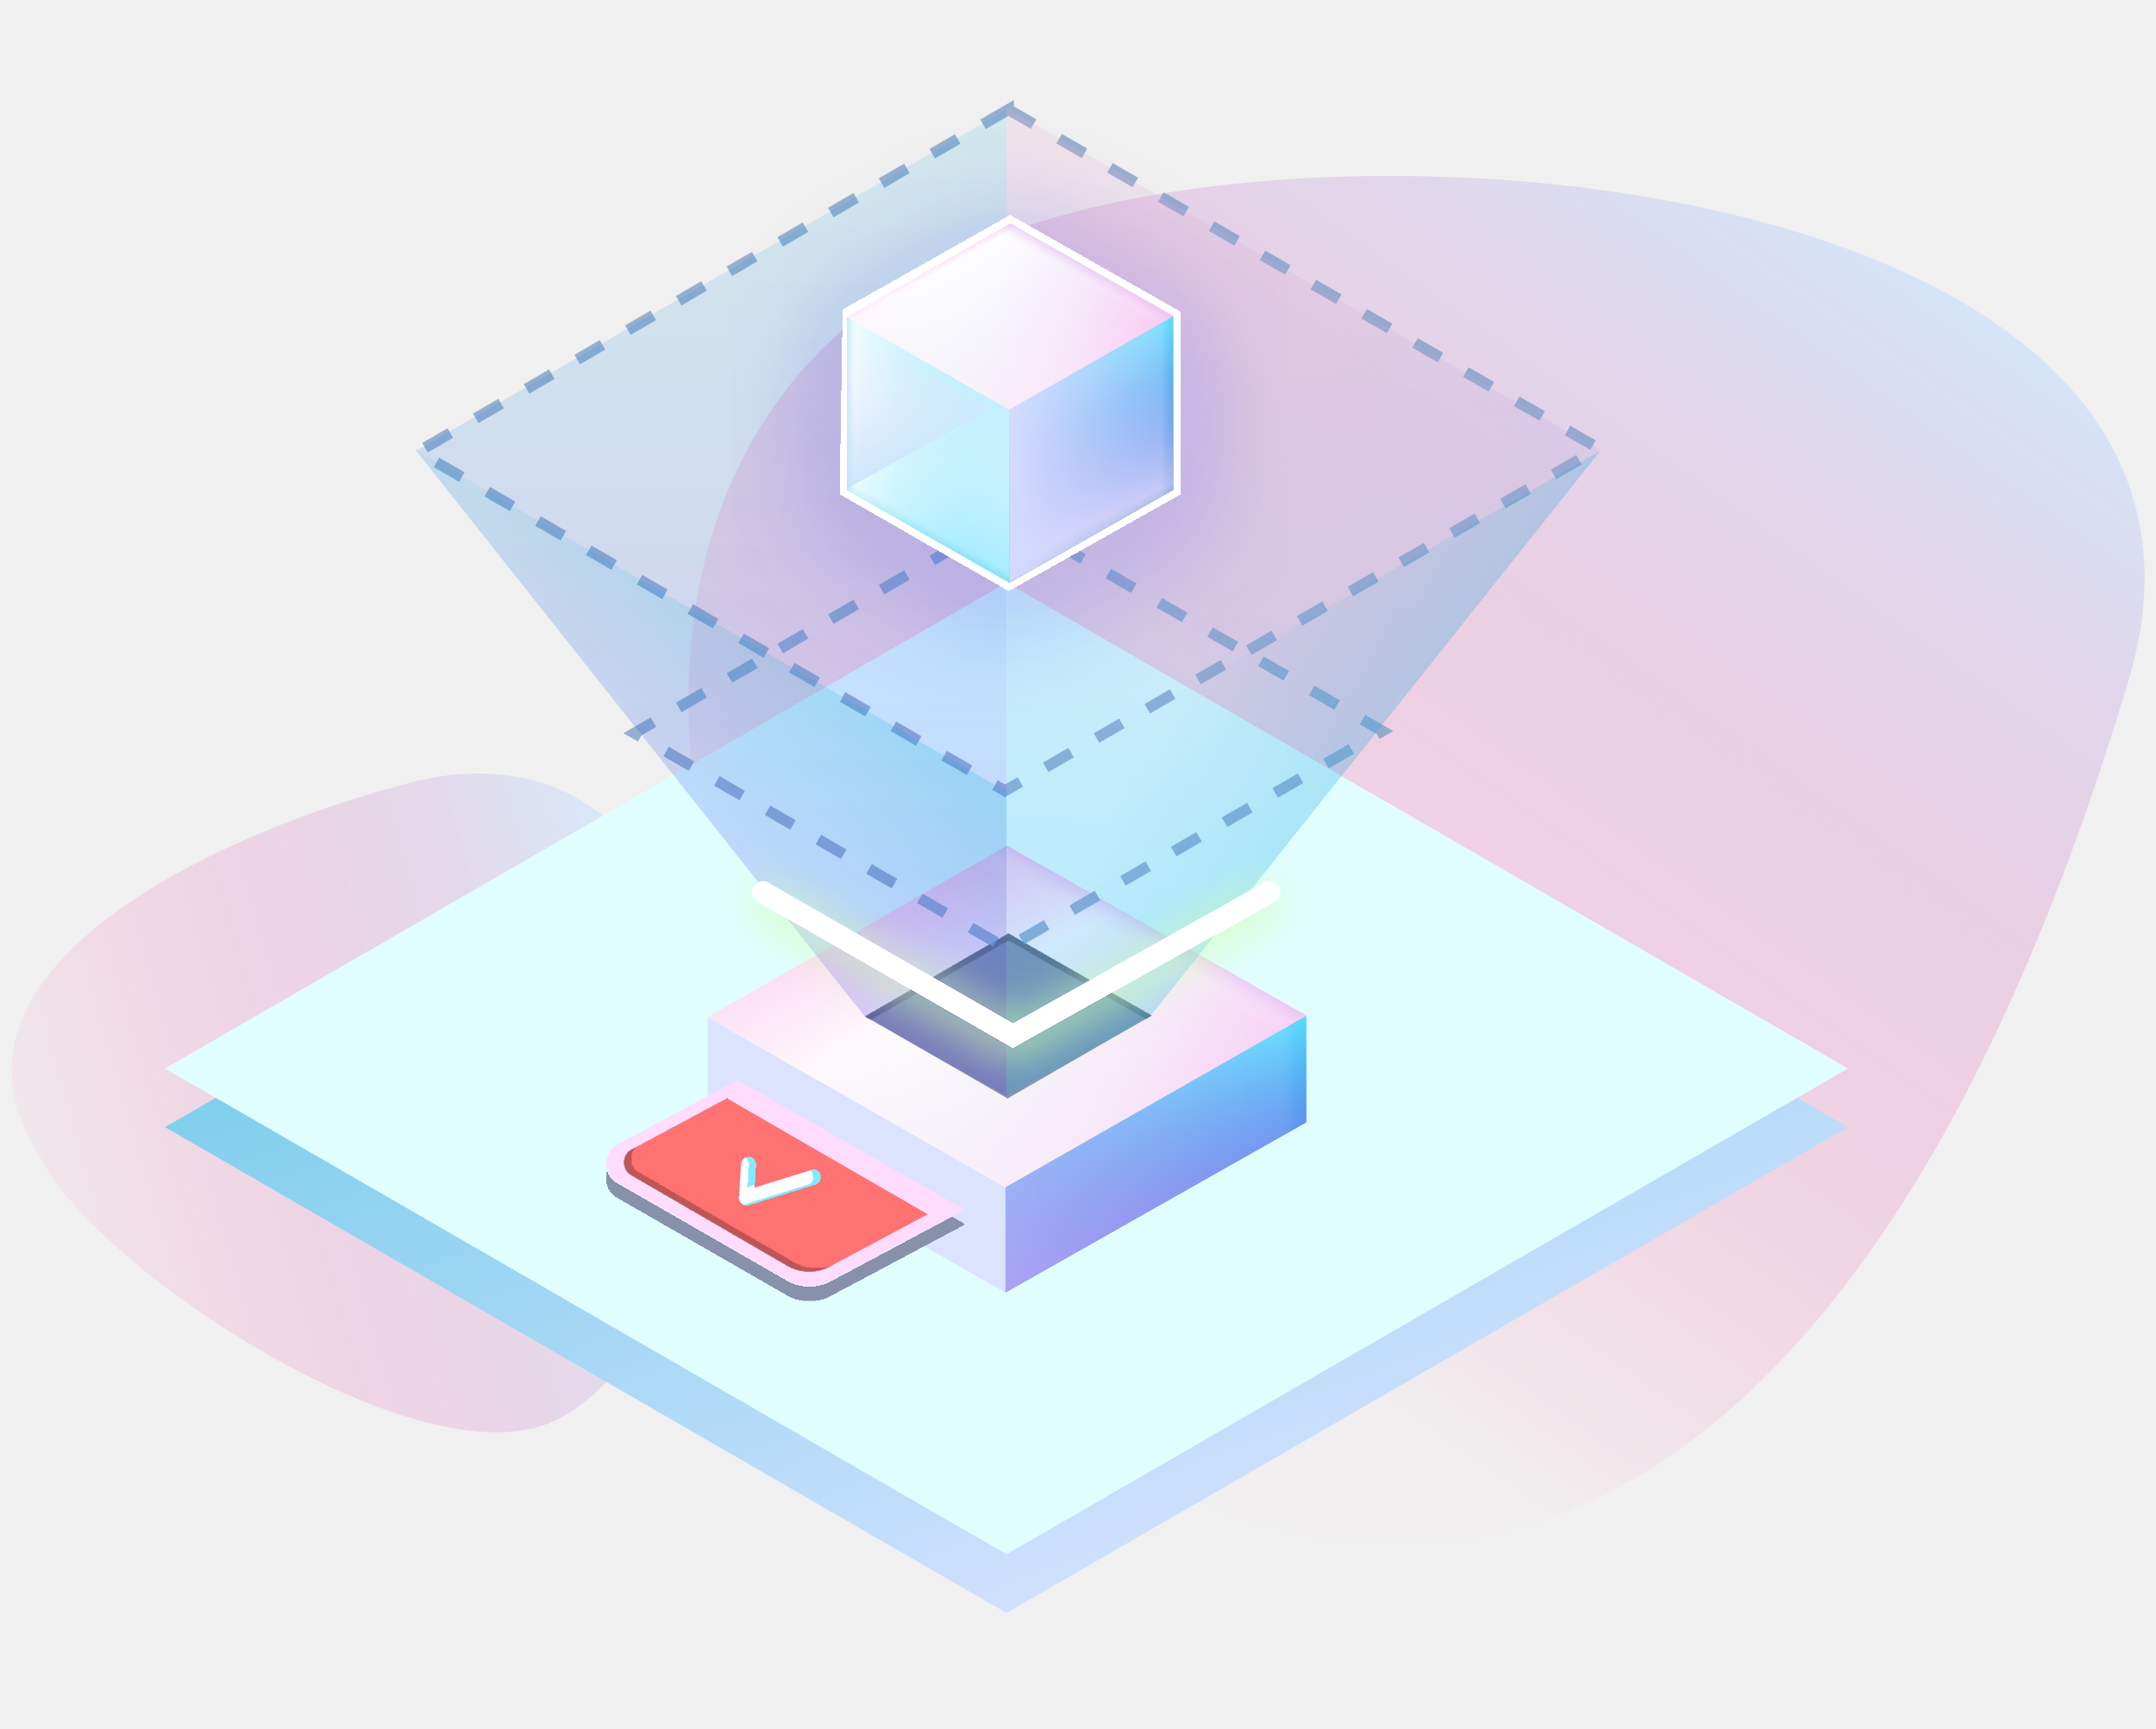
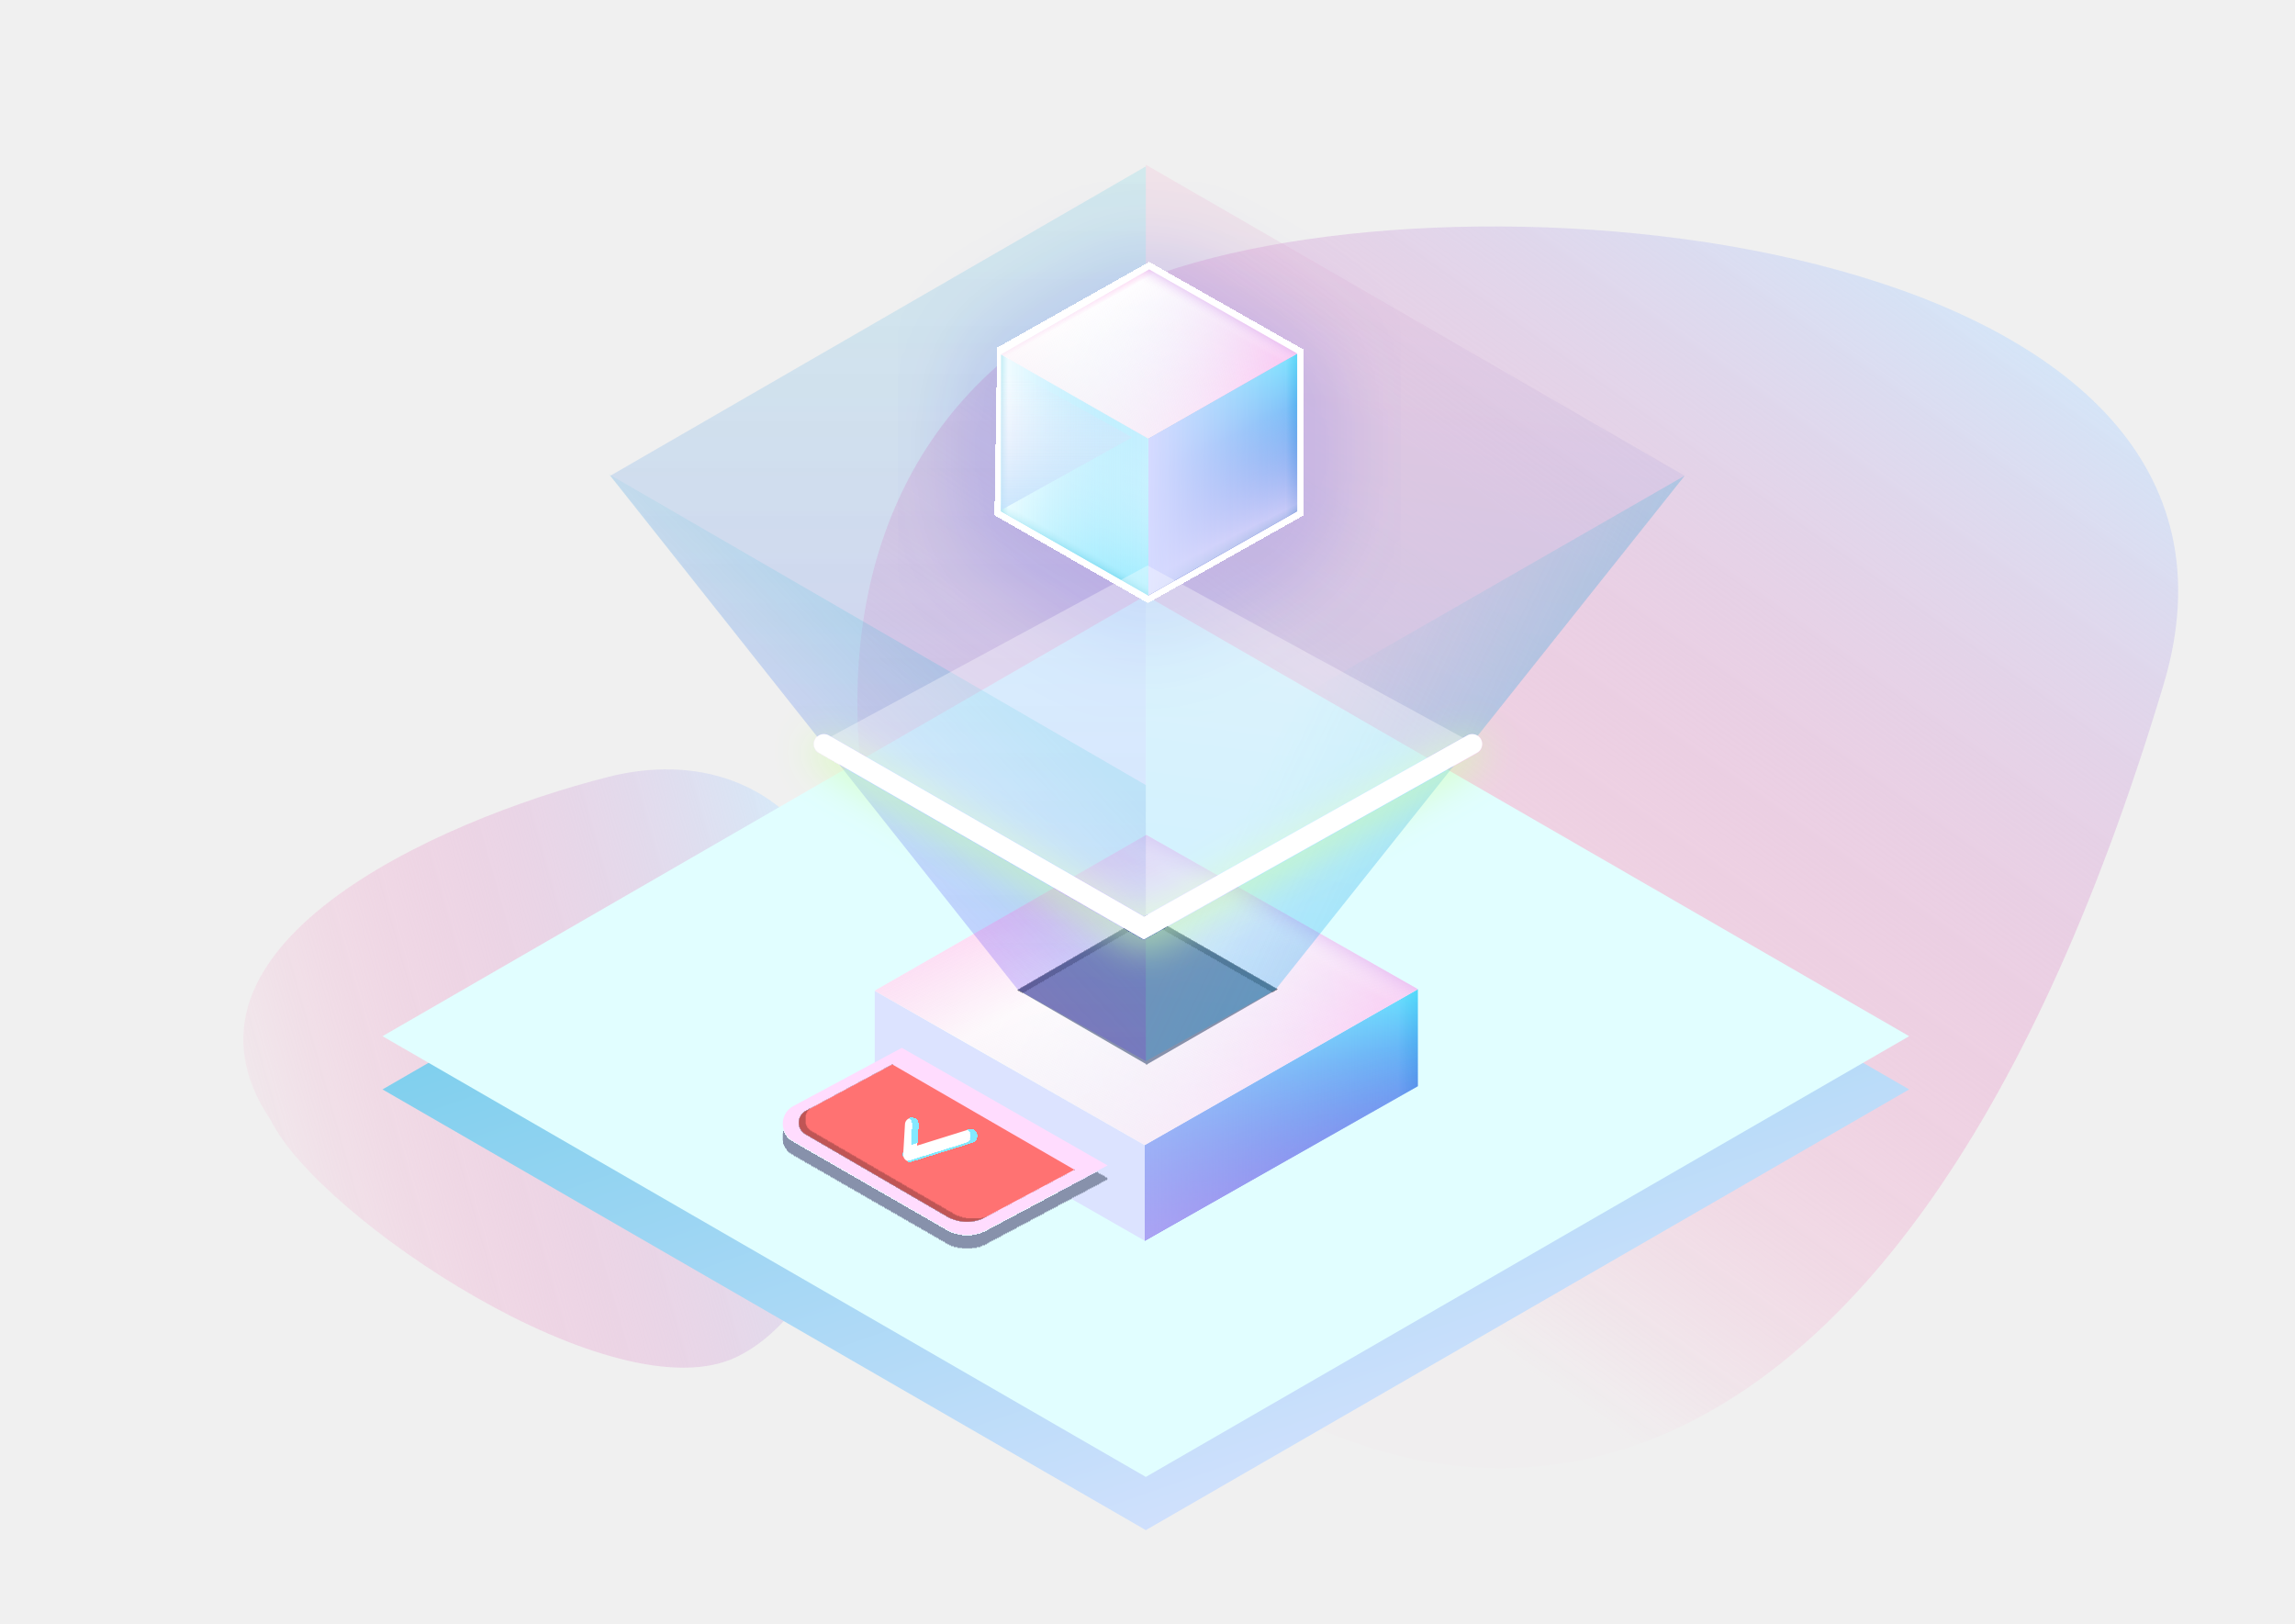
- <svg xmlns="http://www.w3.org/2000/svg" width="328" height="263" fill="none">
+ <svg xmlns="http://www.w3.org/2000/svg" width="328" height="232" fill="none">
  <g clip-path="url(#a)">
-     <path d="M0 0h328v263H0z" />
-     <path fill="url(#b)" d="M84.61 216.058c-20.469 10.061-70.225-23.316-78.23-39.566-19.575-28.871 27.507-50.207 56.649-57.562 13.913-3.512 29.275-.046 37.28 16.204 13.495 27.392 4.772 70.862-15.698 80.924Z" />
-     <path fill="url(#c)" d="M323.797 103.619c22.187-73.967-111.644-88.396-167.93-69.095C3.59 86.743 231.133 412.546 323.797 103.62Z" />
-     <path fill="url(#d)" d="m153.122 97.575-128.02 73.912 128.02 73.912 128.02-73.912-128.02-73.912Z" />
-     <path fill="#E1FEFF" d="m153.122 88.65-128.02 73.912 128.02 73.911 128.02-73.911-128.02-73.912Z" />
-     <path fill="url(#e)" d="M198.742 170.759v-16.247l-45.801 26.115v16.022l45.801-25.89Z" />
-     <path fill="url(#f)" fill-opacity=".53" d="M198.742 170.759v-16.247l-45.801 26.115v16.022l45.801-25.89Z" />
-     <path fill="url(#g)" fill-opacity=".62" d="M198.742 170.759v-16.247l-45.801 26.115v16.022l45.801-25.89Z" />
-     <path fill="#DCE3FF" d="M152.944 180.627v16.022l-45.28-25.858v-16.022l45.28 25.858Z" />
-     <path fill="url(#h)" d="m153.204 128.67-45.54 26.099 45.28 25.861 45.8-26.119-45.54-25.841Z" />
-     <path fill="url(#i)" d="m153.204 128.67-45.54 26.099 45.28 25.861 45.8-26.119-45.54-25.841Z" />
-     <path fill="url(#j)" d="m153.204 128.67-45.54 26.099 45.28 25.861 45.8-26.119-45.54-25.841Z" />
+     <path fill="url(#b)" d="M105.381 193.88c-17.444 8.583-59.845-19.892-66.667-33.755-16.681-24.631 23.441-42.832 48.275-49.107 11.857-2.996 24.947-.039 31.769 13.823 11.5 23.37 4.067 60.455-13.377 69.039Z" />
+     <path fill="url(#c)" d="M309.21 97.858c18.907-63.033-95.14-75.33-143.106-58.881-129.767 44.5 64.14 322.14 143.106 58.88Z" />
+     <path fill="url(#d)" d="M163.762 92.707 54.667 155.693l109.095 62.985 109.096-62.985-109.096-62.986Z" />
+     <path fill="#E1FEFF" d="M163.762 85.102 54.667 148.087l109.095 62.986 109.096-62.986-109.096-62.985Z" />
+     <path fill="url(#e)" d="M202.637 155.235v-13.861l-39.03 22.279v13.669l39.03-22.087Z" />
+     <path fill="url(#f)" fill-opacity=".53" d="M202.637 155.235v-13.861l-39.03 22.279v13.669l39.03-22.087Z" />
+     <path fill="url(#g)" fill-opacity=".62" d="M202.637 155.235v-13.861l-39.03 22.279v13.669l39.03-22.087Z" />
+     <path fill="#DCE3FF" d="M163.607 163.653v13.669l-38.587-22.061v-13.668l38.587 22.06Z" />
+     <path fill="url(#h)" d="m163.828 119.328-38.808 22.265 38.587 22.062 39.03-22.282-38.809-22.045Z" />
+     <path fill="url(#i)" d="m163.828 119.328-38.808 22.265 38.587 22.062 39.03-22.282-38.809-22.045Z" />
+     <path fill="url(#j)" d="m163.828 119.328-38.808 22.265 38.587 22.062 39.03-22.282-38.809-22.045Z" />
    <g filter="url(#k)">
-       <path fill="#FFDCFE" d="m112.205 164.331-18.193 9.753c-2.315 1.241-2.363 4.543-.086 5.851l25.873 14.869a6.695 6.695 0 0 0 6.481.105l20.433-10.876-34.508-19.702Z" />
+       <path fill="#FFDCFE" d="m128.889 149.751-15.51 8.323c-1.971 1.058-2.012 3.87-.073 4.985l22.052 12.687a5.706 5.706 0 0 0 5.527.09l17.411-9.277-29.407-16.808Z" />
    </g>
    <g filter="url(#l)">
-       <path fill="#FF7272" d="m110.623 167.117-14.496 7.777c-1.539.826-1.576 3.019-.065 3.896l23.701 13.76a6.694 6.694 0 0 0 6.51.117l14.863-7.924-30.513-17.626Z" />
+       <path fill="#FF7272" d="m127.539 152.128-12.357 6.637c-1.31.704-1.341 2.571-.055 3.319l20.199 11.739a5.705 5.705 0 0 0 5.552.101l12.664-6.759-26.003-15.037Z" />
    </g>
    <g filter="url(#m)">
-       <path stroke="#fff" stroke-linecap="round" stroke-linejoin="round" stroke-width="2.231" d="m113.844 177.178-.296 5.08 10.137-3.161" />
+       <path stroke="#fff" stroke-linecap="round" stroke-linejoin="round" stroke-width="1.901" d="m130.288 160.711-.253 4.334 8.639-2.697" />
    </g>
    <g filter="url(#n)">
-       <path fill="#8791AB" d="m153.407 142.043-21.755 12.594 21.631 12.48 21.88-12.604-21.756-12.47Z" />
-     </g>
-     <path stroke="#7F9FC8" stroke-dasharray="4.46 4.46" stroke-width="1.673" d="M153.407 16.672 63.597 68.73l89.297 51.583 90.323-52.096-89.81-51.544Z" opacity=".8" />
-     <path stroke="#7F9FC8" stroke-dasharray="4.46 4.46" stroke-width="1.673" d="m153.406 78.522-56.898 33.025 56.573 32.725 57.223-33.05-56.898-32.7Z" opacity=".8" />
-     <path fill="url(#o)" d="M153.125 166.745V16.412l90.367 52.157-68.612 86.183-21.755 11.993Z" opacity=".2" />
-     <path fill="url(#p)" d="M153.122 166.745V16.691l-89.81 51.878 68.334 86.183 21.476 11.993Z" opacity=".2" />
-     <path fill="url(#q)" d="M153.125 166.745v-46.299l90.367-51.877-68.612 86.183-21.755 11.993Z" opacity=".2" />
-     <path fill="url(#r)" d="M153.124 166.745v-46.299L63.035 68.29l68.612 86.462 21.477 11.993Z" opacity=".2" />
+       <path fill="#8791AB" d="m164 130.736-18.539 10.745 18.433 10.647 18.645-10.753L164 130.736Z" />
+     </g>
+     <path fill="url(#o)" d="M163.762 151.652V23.542l77.009 44.446-58.47 73.444-18.539 10.22Z" opacity=".2" />
+     <path fill="url(#p)" d="M163.762 151.652V23.78L87.229 67.989l58.232 73.443 18.301 10.22Z" opacity=".2" />
+     <path fill="url(#q)" d="M163.762 151.652v-39.455l77.009-44.209-58.47 73.444-18.539 10.22Z" opacity=".2" />
+     <path fill="url(#r)" d="M163.762 151.652v-39.455l-76.77-44.446 58.469 73.681 18.301 10.22Z" opacity=".2" />
    <g filter="url(#s)">
-       <path stroke="#fff" stroke-linecap="round" stroke-width="3.347" d="m116.068 135.728 38.025 21.845 39.018-21.846" />
+       <path stroke="#fff" stroke-linecap="round" stroke-width="2.852" d="m117.75 106.334 45.733 26.302 46.927-26.303" />
    </g>
    <g filter="url(#t)">
-       <path stroke="#fff" stroke-linecap="round" stroke-width="2.231" d="m128.859 74.556.432-26.815 24.392-13.758 24.823 14.094v26.48L153.467 88.65l-24.608-14.094Z" shape-rendering="crispEdges" />
-     </g>
-     <path fill="url(#u)" d="M178.504 74.522V48.085l-24.965 14.25V88.65l24.965-14.128Z" />
-     <path fill="url(#v)" d="M178.504 74.522V48.085l-24.965 14.25V88.65l24.965-14.128Z" />
-     <path fill="url(#w)" d="M178.504 74.522V48.085l-24.965 14.25V88.65l24.965-14.128Z" />
-     <path fill="url(#x)" d="M153.541 62.336V88.65l-24.682-14.11V48.225l24.682 14.11Z" />
-     <path fill="url(#y)" d="M153.541 62.336V88.65l-24.682-14.11V48.225l24.682 14.11Z" />
-     <path fill="url(#z)" d="M153.541 62.336V88.65l-24.682-14.11V48.225l24.682 14.11Z" />
-     <path fill="url(#A)" d="m150.846 62.121-21.987 12.212V49.909l21.987 12.212Z" opacity=".78" />
-     <path fill="url(#B)" d="m153.683 33.983-24.824 14.242 24.682 14.112 24.965-14.252-24.823-14.102Z" />
-     <path fill="url(#C)" d="m153.683 33.983-24.824 14.242 24.682 14.112 24.965-14.252-24.823-14.102Z" />
-     <path fill="url(#D)" d="m153.683 33.983-24.824 14.242 24.682 14.112 24.965-14.252-24.823-14.102Z" />
+       <path stroke="#fff" stroke-linecap="round" stroke-width="1.901" d="m143.084 73.091.368-22.851 20.786-11.724 21.153 12.01v22.565l-21.337 12.01-20.97-12.01Z" shape-rendering="crispEdges" />
+     </g>
+     <path fill="url(#u)" d="M185.391 73.062v-22.53l-21.274 12.145V85.1l21.274-12.039Z" />
+     <path fill="url(#v)" d="M185.391 73.062v-22.53l-21.274 12.145V85.1l21.274-12.039Z" />
+     <path fill="url(#w)" d="M185.391 73.062v-22.53l-21.274 12.145V85.1l21.274-12.039Z" />
+     <path fill="url(#x)" d="M164.117 62.677V85.1l-21.033-12.024V50.652l21.033 12.025Z" />
+     <path fill="url(#y)" d="M164.117 62.677V85.1l-21.033-12.024V50.652l21.033 12.025Z" />
+     <path fill="url(#z)" d="M164.117 62.677V85.1l-21.033-12.024V50.652l21.033 12.025Z" />
+     <path fill="url(#A)" d="m161.82 62.494-18.736 10.407V52.088l18.736 10.406Z" opacity=".78" />
+     <path fill="url(#B)" d="m164.238 38.516-21.154 12.136 21.033 12.026 21.274-12.145-21.153-12.017Z" />
+     <path fill="url(#C)" d="m164.238 38.516-21.154 12.136 21.033 12.026 21.274-12.145-21.153-12.017Z" />
+     <path fill="url(#D)" d="m164.238 38.516-21.154 12.136 21.033 12.026 21.274-12.145-21.153-12.017Z" />
+     <path fill="#fff" d="m164 80.823 46.586 25.432L164 133.351l-47.061-27.096L164 80.823Z" opacity=".34" />
  </g>
  <defs>
-     <linearGradient id="b" x1="107.195" x2="-3.667" y1="149.112" y2="180.648" gradientUnits="userSpaceOnUse">
+     <linearGradient id="b" x1="124.626" x2="30.137" y1="136.766" y2="163.616" gradientUnits="userSpaceOnUse">
      <stop stop-color="#CEEFFF" />
      <stop offset=".026" stop-color="#CFECFD" stop-opacity=".83" />
      <stop offset="1" stop-color="#FD71AF" stop-opacity=".01" />
    </linearGradient>
-     <linearGradient id="c" x1="321.872" x2="201.346" y1="37.846" y2="207.972" gradientUnits="userSpaceOnUse">
+     <linearGradient id="c" x1="307.57" x2="204.86" y1="41.807" y2="186.785" gradientUnits="userSpaceOnUse">
      <stop offset=".026" stop-color="#CFECFD" stop-opacity=".99" />
      <stop offset=".226" stop-color="#D9D3ED" stop-opacity=".788" />
      <stop offset="1" stop-color="#FD71AF" stop-opacity=".01" />
    </linearGradient>
-     <linearGradient id="d" x1="79.709" x2="183.831" y1="-43.554" y2="253.416" gradientUnits="userSpaceOnUse">
+     <linearGradient id="d" x1="101.201" x2="189.932" y1="-27.559" y2="225.511" gradientUnits="userSpaceOnUse">
      <stop stop-color="#00B4D5" />
      <stop offset="1" stop-color="#DCE3FF" />
    </linearGradient>
-     <linearGradient id="e" x1="198.742" x2="203.74" y1="154.658" y2="191.278" gradientUnits="userSpaceOnUse">
+     <linearGradient id="e" x1="202.637" x2="206.905" y1="141.498" y2="172.739" gradientUnits="userSpaceOnUse">
      <stop offset=".002" stop-color="#44DCFE" />
      <stop offset="1" stop-color="#3500D5" />
    </linearGradient>
-     <linearGradient id="f" x1="186.411" x2="177.992" y1="197.703" y2="168.885" gradientUnits="userSpaceOnUse">
+     <linearGradient id="f" x1="192.129" x2="184.939" y1="178.221" y2="153.64" gradientUnits="userSpaceOnUse">
      <stop stop-color="#077393" stop-opacity=".86" />
      <stop offset=".228" stop-color="#fff" stop-opacity=".6" />
      <stop offset="1" stop-color="#8CE0F0" stop-opacity="0" />
    </linearGradient>
-     <linearGradient id="g" x1="206.549" x2="152.941" y1="154.949" y2="154.949" gradientUnits="userSpaceOnUse">
+     <linearGradient id="g" x1="209.289" x2="163.607" y1="141.747" y2="141.747" gradientUnits="userSpaceOnUse">
      <stop stop-color="#0081A7" stop-opacity="0" />
      <stop offset=".209" stop-color="#EAEDFF" stop-opacity=".38" />
      <stop offset="1" stop-color="#D5DAFF" />
    </linearGradient>
-     <linearGradient id="h" x1="107.664" x2="197.337" y1="154.65" y2="143.416" gradientUnits="userSpaceOnUse">
+     <linearGradient id="h" x1="125.02" x2="201.44" y1="141.492" y2="131.929" gradientUnits="userSpaceOnUse">
      <stop offset=".198" stop-color="#F2FDFF" />
      <stop offset="1" stop-color="#FFBFF1" />
    </linearGradient>
-     <linearGradient id="i" x1="129.332" x2="156.855" y1="134.549" y2="188.864" gradientUnits="userSpaceOnUse">
+     <linearGradient id="i" x1="143.485" x2="166.981" y1="124.343" y2="170.659" gradientUnits="userSpaceOnUse">
      <stop stop-color="#FEAFE7" stop-opacity=".76" />
      <stop offset=".362" stop-color="#fff" stop-opacity=".917" />
      <stop offset="1" stop-color="#E2F7FB" stop-opacity="0" />
    </linearGradient>
-     <linearGradient id="j" x1="180.528" x2="132.206" y1="138.702" y2="225.353" gradientUnits="userSpaceOnUse">
+     <linearGradient id="j" x1="187.113" x2="145.865" y1="127.886" y2="201.771" gradientUnits="userSpaceOnUse">
      <stop stop-color="#BB66E1" />
      <stop offset=".094" stop-color="#fff" stop-opacity="0" />
      <stop offset=".969" stop-color="#F8DBEC" />
    </linearGradient>
-     <linearGradient id="o" x1="198.309" x2="179.343" y1="16.412" y2="160.33" gradientUnits="userSpaceOnUse">
+     <linearGradient id="o" x1="202.267" x2="186.104" y1="23.542" y2="146.185" gradientUnits="userSpaceOnUse">
      <stop stop-color="#FFAACA" />
      <stop offset="1" stop-color="#00A1FF" />
    </linearGradient>
-     <linearGradient id="p" x1="108.217" x2="108.217" y1="16.691" y2="166.745" gradientUnits="userSpaceOnUse">
+     <linearGradient id="p" x1="125.496" x2="125.496" y1="23.78" y2="151.652" gradientUnits="userSpaceOnUse">
      <stop stop-color="#00B4D5" stop-opacity=".63" />
      <stop offset="1" stop-color="#5707FF" />
    </linearGradient>
-     <linearGradient id="q" x1="210.023" x2="168.465" y1="145.548" y2="125.745" gradientUnits="userSpaceOnUse">
+     <linearGradient id="q" x1="212.249" x2="176.835" y1="133.589" y2="116.713" gradientUnits="userSpaceOnUse">
      <stop stop-color="#00B4D5" />
      <stop offset="1" stop-color="#00B4D5" stop-opacity="0" />
    </linearGradient>
-     <linearGradient id="r" x1="155.634" x2="126.348" y1="127.14" y2="154.473" gradientUnits="userSpaceOnUse">
+     <linearGradient id="r" x1="165.901" x2="140.945" y1="117.901" y2="141.194" gradientUnits="userSpaceOnUse">
      <stop stop-color="#00B4D5" />
      <stop offset="1" stop-color="#00B4D5" stop-opacity="0" />
    </linearGradient>
-     <linearGradient id="u" x1="178.504" x2="186.686" y1="48.225" y2="82.164" gradientUnits="userSpaceOnUse">
+     <linearGradient id="u" x1="185.391" x2="192.363" y1="50.652" y2="79.574" gradientUnits="userSpaceOnUse">
      <stop offset=".002" stop-color="#44DCFE" />
      <stop offset="1" stop-color="#3500D5" />
    </linearGradient>
-     <linearGradient id="v" x1="167.582" x2="158.794" y1="83.737" y2="66.258" gradientUnits="userSpaceOnUse">
+     <linearGradient id="v" x1="176.084" x2="168.595" y1="80.915" y2="66.019" gradientUnits="userSpaceOnUse">
      <stop stop-color="#077393" stop-opacity=".86" />
      <stop offset=".228" stop-color="#fff" stop-opacity=".6" />
      <stop offset="1" stop-color="#8CE0F0" stop-opacity="0" />
    </linearGradient>
-     <linearGradient id="w" x1="182.759" x2="153.539" y1="48.506" y2="48.506" gradientUnits="userSpaceOnUse">
+     <linearGradient id="w" x1="189.018" x2="164.117" y1="50.891" y2="50.891" gradientUnits="userSpaceOnUse">
      <stop stop-color="#0081A7" stop-opacity="0" />
      <stop offset=".209" stop-color="#EAEDFF" stop-opacity=".38" />
      <stop offset="1" stop-color="#D5DAFF" />
    </linearGradient>
-     <linearGradient id="x" x1="128.859" x2="126.654" y1="49.769" y2="89.144" gradientUnits="userSpaceOnUse">
+     <linearGradient id="x" x1="143.084" x2="141.205" y1="51.968" y2="85.522" gradientUnits="userSpaceOnUse">
      <stop offset=".002" stop-color="#fff" />
      <stop offset="1" stop-color="#5DE5FE" />
    </linearGradient>
-     <linearGradient id="y" x1="143.753" x2="154.644" y1="84.159" y2="65.11" gradientUnits="userSpaceOnUse">
+     <linearGradient id="y" x1="155.776" x2="165.057" y1="81.274" y2="65.041" gradientUnits="userSpaceOnUse">
      <stop stop-color="#57CEE4" />
      <stop offset=".109" stop-color="#fff" stop-opacity=".519" />
      <stop offset="1" stop-color="#DEF7FF" />
    </linearGradient>
-     <linearGradient id="z" x1="127.725" x2="154.534" y1="69.42" y2="69.42" gradientUnits="userSpaceOnUse">
+     <linearGradient id="z" x1="142.117" x2="164.963" y1="68.714" y2="68.714" gradientUnits="userSpaceOnUse">
      <stop stop-color="#7BD4E6" />
      <stop offset=".088" stop-color="#fff" stop-opacity=".51" />
      <stop offset="1" stop-color="#32C8FC" stop-opacity=".13" />
    </linearGradient>
-     <linearGradient id="A" x1="139.852" x2="139.852" y1="49.909" y2="74.333" gradientUnits="userSpaceOnUse">
+     <linearGradient id="A" x1="152.452" x2="152.452" y1="52.088" y2="72.901" gradientUnits="userSpaceOnUse">
      <stop offset=".05" stop-color="#F0DFF8" stop-opacity="0" />
      <stop offset="1" stop-color="#C2E0FC" />
    </linearGradient>
-     <linearGradient id="B" x1="128.859" x2="177.74" y1="48.16" y2="42.044" gradientUnits="userSpaceOnUse">
+     <linearGradient id="B" x1="143.084" x2="184.739" y1="50.597" y2="45.384" gradientUnits="userSpaceOnUse">
      <stop offset=".198" stop-color="#F2FDFF" />
      <stop offset="1" stop-color="#FFBFF1" />
    </linearGradient>
-     <linearGradient id="C" x1="140.491" x2="155.707" y1="39.598" y2="66.825" gradientUnits="userSpaceOnUse">
+     <linearGradient id="C" x1="152.996" x2="165.963" y1="43.3" y2="66.503" gradientUnits="userSpaceOnUse">
      <stop stop-color="#FEAFE7" stop-opacity=".76" />
      <stop offset=".083" stop-color="#fff" stop-opacity=".917" />
      <stop offset="1" stop-color="#E2F7FB" stop-opacity="0" />
    </linearGradient>
-     <linearGradient id="D" x1="168.576" x2="142.192" y1="39.458" y2="86.717" gradientUnits="userSpaceOnUse">
+     <linearGradient id="D" x1="176.93" x2="154.446" y1="43.181" y2="83.454" gradientUnits="userSpaceOnUse">
      <stop stop-color="#BB66E1" />
      <stop offset=".094" stop-color="#fff" stop-opacity="0" />
      <stop offset=".969" stop-color="#F8DBEC" />
    </linearGradient>
-     <filter id="k" width="54.465" height="33.594" x="92.246" y="164.331" color-interpolation-filters="sRGB" filterUnits="userSpaceOnUse">
-       <feFlood flood-opacity="0" result="BackgroundImageFix" />
-       <feColorMatrix in="SourceAlpha" result="hardAlpha" values="0 0 0 0 0 0 0 0 0 0 0 0 0 0 0 0 0 0 127 0" />
-       <feOffset dy="2.231" />
+     <filter id="k" width="46.42" height="28.657" x="111.876" y="149.751" color-interpolation-filters="sRGB" filterUnits="userSpaceOnUse">
+       <feFlood flood-opacity="0" result="BackgroundImageFix" />
+       <feColorMatrix in="SourceAlpha" result="hardAlpha" values="0 0 0 0 0 0 0 0 0 0 0 0 0 0 0 0 0 0 127 0" />
+       <feOffset dy="1.901" />
      <feComposite in2="hardAlpha" operator="out" />
      <feColorMatrix values="0 0 0 0 0.529 0 0 0 0 0.569 0 0 0 0 0.671 0 0 0 1 0" />
-       <feBlend in2="BackgroundImageFix" result="effect1_dropShadow_5409_114292" />
-       <feBlend in="SourceGraphic" in2="effect1_dropShadow_5409_114292" result="shape" />
-     </filter>
-     <filter id="l" width="46.188" height="26.337" x="94.949" y="167.117" color-interpolation-filters="sRGB" filterUnits="userSpaceOnUse">
+       <feBlend in2="BackgroundImageFix" result="effect1_dropShadow_8646_14308" />
+       <feBlend in="SourceGraphic" in2="effect1_dropShadow_8646_14308" result="shape" />
+     </filter>
+     <filter id="l" width="39.361" height="22.468" x="114.181" y="152.128" color-interpolation-filters="sRGB" filterUnits="userSpaceOnUse">
      <feFlood flood-opacity="0" result="BackgroundImageFix" />
      <feBlend in="SourceGraphic" in2="BackgroundImageFix" result="shape" />
      <feColorMatrix in="SourceAlpha" result="hardAlpha" values="0 0 0 0 0 0 0 0 0 0 0 0 0 0 0 0 0 0 127 0" />
-       <feOffset dx="1.116" dy="-.558" />
+       <feOffset dx=".951" dy="-.475" />
      <feComposite in2="hardAlpha" k2="-1" k3="1" operator="arithmetic" />
      <feColorMatrix values="0 0 0 0 0 0 0 0 0 0 0 0 0 0 0 0 0 0 0.25 0" />
-       <feBlend in2="shape" result="effect1_innerShadow_5409_114292" />
-     </filter>
-     <filter id="m" width="12.367" height="7.31" x="112.434" y="176.063" color-interpolation-filters="sRGB" filterUnits="userSpaceOnUse">
+       <feBlend in2="shape" result="effect1_innerShadow_8646_14308" />
+     </filter>
+     <filter id="m" width="10.541" height="6.235" x="129.084" y="159.76" color-interpolation-filters="sRGB" filterUnits="userSpaceOnUse">
      <feFlood flood-opacity="0" result="BackgroundImageFix" />
      <feBlend in="SourceGraphic" in2="BackgroundImageFix" result="shape" />
      <feColorMatrix in="SourceAlpha" result="hardAlpha" values="0 0 0 0 0 0 0 0 0 0 0 0 0 0 0 0 0 0 127 0" />
-       <feOffset dx="-1.116" />
+       <feOffset dx="-.951" />
      <feComposite in2="hardAlpha" k2="-1" k3="1" operator="arithmetic" />
      <feColorMatrix values="0 0 0 0 0.512 0 0 0 0 0.912 0 0 0 0 1 0 0 0 1 0" />
-       <feBlend in2="shape" result="effect1_innerShadow_5409_114292" />
-     </filter>
-     <filter id="n" width="43.512" height="25.074" x="131.652" y="142.043" color-interpolation-filters="sRGB" filterUnits="userSpaceOnUse">
+       <feBlend in2="shape" result="effect1_innerShadow_8646_14308" />
+     </filter>
+     <filter id="n" width="37.078" height="21.391" x="145.461" y="130.736" color-interpolation-filters="sRGB" filterUnits="userSpaceOnUse">
      <feFlood flood-opacity="0" result="BackgroundImageFix" />
      <feBlend in="SourceGraphic" in2="BackgroundImageFix" result="shape" />
      <feColorMatrix in="SourceAlpha" result="hardAlpha" values="0 0 0 0 0 0 0 0 0 0 0 0 0 0 0 0 0 0 127 0" />
-       <feOffset dy="1.116" />
+       <feOffset dy=".951" />
      <feComposite in2="hardAlpha" k2="-1" k3="1" operator="arithmetic" />
      <feColorMatrix values="0 0 0 0 0 0 0 0 0 0 0 0 0 0 0 0 0 0 0.25 0" />
-       <feBlend in2="shape" result="effect1_innerShadow_5409_114292" />
-     </filter>
-     <filter id="s" width="93.778" height="38.83" x="107.701" y="128.476" color-interpolation-filters="sRGB" filterUnits="userSpaceOnUse">
-       <feFlood flood-opacity="0" result="BackgroundImageFix" />
-       <feColorMatrix in="SourceAlpha" result="hardAlpha" values="0 0 0 0 0 0 0 0 0 0 0 0 0 0 0 0 0 0 127 0" />
-       <feOffset dy="1.116" />
-       <feGaussianBlur stdDeviation="3.347" />
+       <feBlend in2="shape" result="effect1_innerShadow_8646_14308" />
+     </filter>
+     <filter id="s" width="106.922" height="40.778" x="110.619" y="100.153" color-interpolation-filters="sRGB" filterUnits="userSpaceOnUse">
+       <feFlood flood-opacity="0" result="BackgroundImageFix" />
+       <feColorMatrix in="SourceAlpha" result="hardAlpha" values="0 0 0 0 0 0 0 0 0 0 0 0 0 0 0 0 0 0 127 0" />
+       <feOffset dy=".951" />
+       <feGaussianBlur stdDeviation="2.852" />
      <feComposite in2="hardAlpha" operator="out" />
      <feColorMatrix values="0 0 0 0 0.818 0 0 0 0 1 0 0 0 0 0.675 0 0 0 1 0" />
-       <feBlend in2="BackgroundImageFix" result="effect1_dropShadow_5409_114292" />
-       <feBlend in="SourceGraphic" in2="effect1_dropShadow_5409_114292" result="shape" />
-     </filter>
-     <filter id="t" width="84.24" height="89.585" x="111.558" y="19.314" color-interpolation-filters="sRGB" filterUnits="userSpaceOnUse">
-       <feFlood flood-opacity="0" result="BackgroundImageFix" />
-       <feColorMatrix in="SourceAlpha" result="hardAlpha" values="0 0 0 0 0 0 0 0 0 0 0 0 0 0 0 0 0 0 127 0" />
-       <feOffset dy="2.789" />
-       <feGaussianBlur stdDeviation="8.088" />
+       <feBlend in2="BackgroundImageFix" result="effect1_dropShadow_8646_14308" />
+       <feBlend in="SourceGraphic" in2="effect1_dropShadow_8646_14308" result="shape" />
+     </filter>
+     <filter id="t" width="71.789" height="76.342" x="128.339" y="26.015" color-interpolation-filters="sRGB" filterUnits="userSpaceOnUse">
+       <feFlood flood-opacity="0" result="BackgroundImageFix" />
+       <feColorMatrix in="SourceAlpha" result="hardAlpha" values="0 0 0 0 0 0 0 0 0 0 0 0 0 0 0 0 0 0 127 0" />
+       <feOffset dy="2.377" />
+       <feGaussianBlur stdDeviation="6.893" />
      <feComposite in2="hardAlpha" operator="out" />
      <feColorMatrix values="0 0 0 0 0.163 0 0 0 0 0.201 0 0 0 0 0.912 0 0 0 1 0" />
-       <feBlend in2="BackgroundImageFix" result="effect1_dropShadow_5409_114292" />
-       <feBlend in="SourceGraphic" in2="effect1_dropShadow_5409_114292" result="shape" />
+       <feBlend in2="BackgroundImageFix" result="effect1_dropShadow_8646_14308" />
+       <feBlend in="SourceGraphic" in2="effect1_dropShadow_8646_14308" result="shape" />
    </filter>
    <clipPath id="a">
-       <path fill="#fff" d="M0 0h328v263H0z" />
+       <path fill="#fff" d="M0 0h328v232H0z" />
    </clipPath>
  </defs>
</svg>
